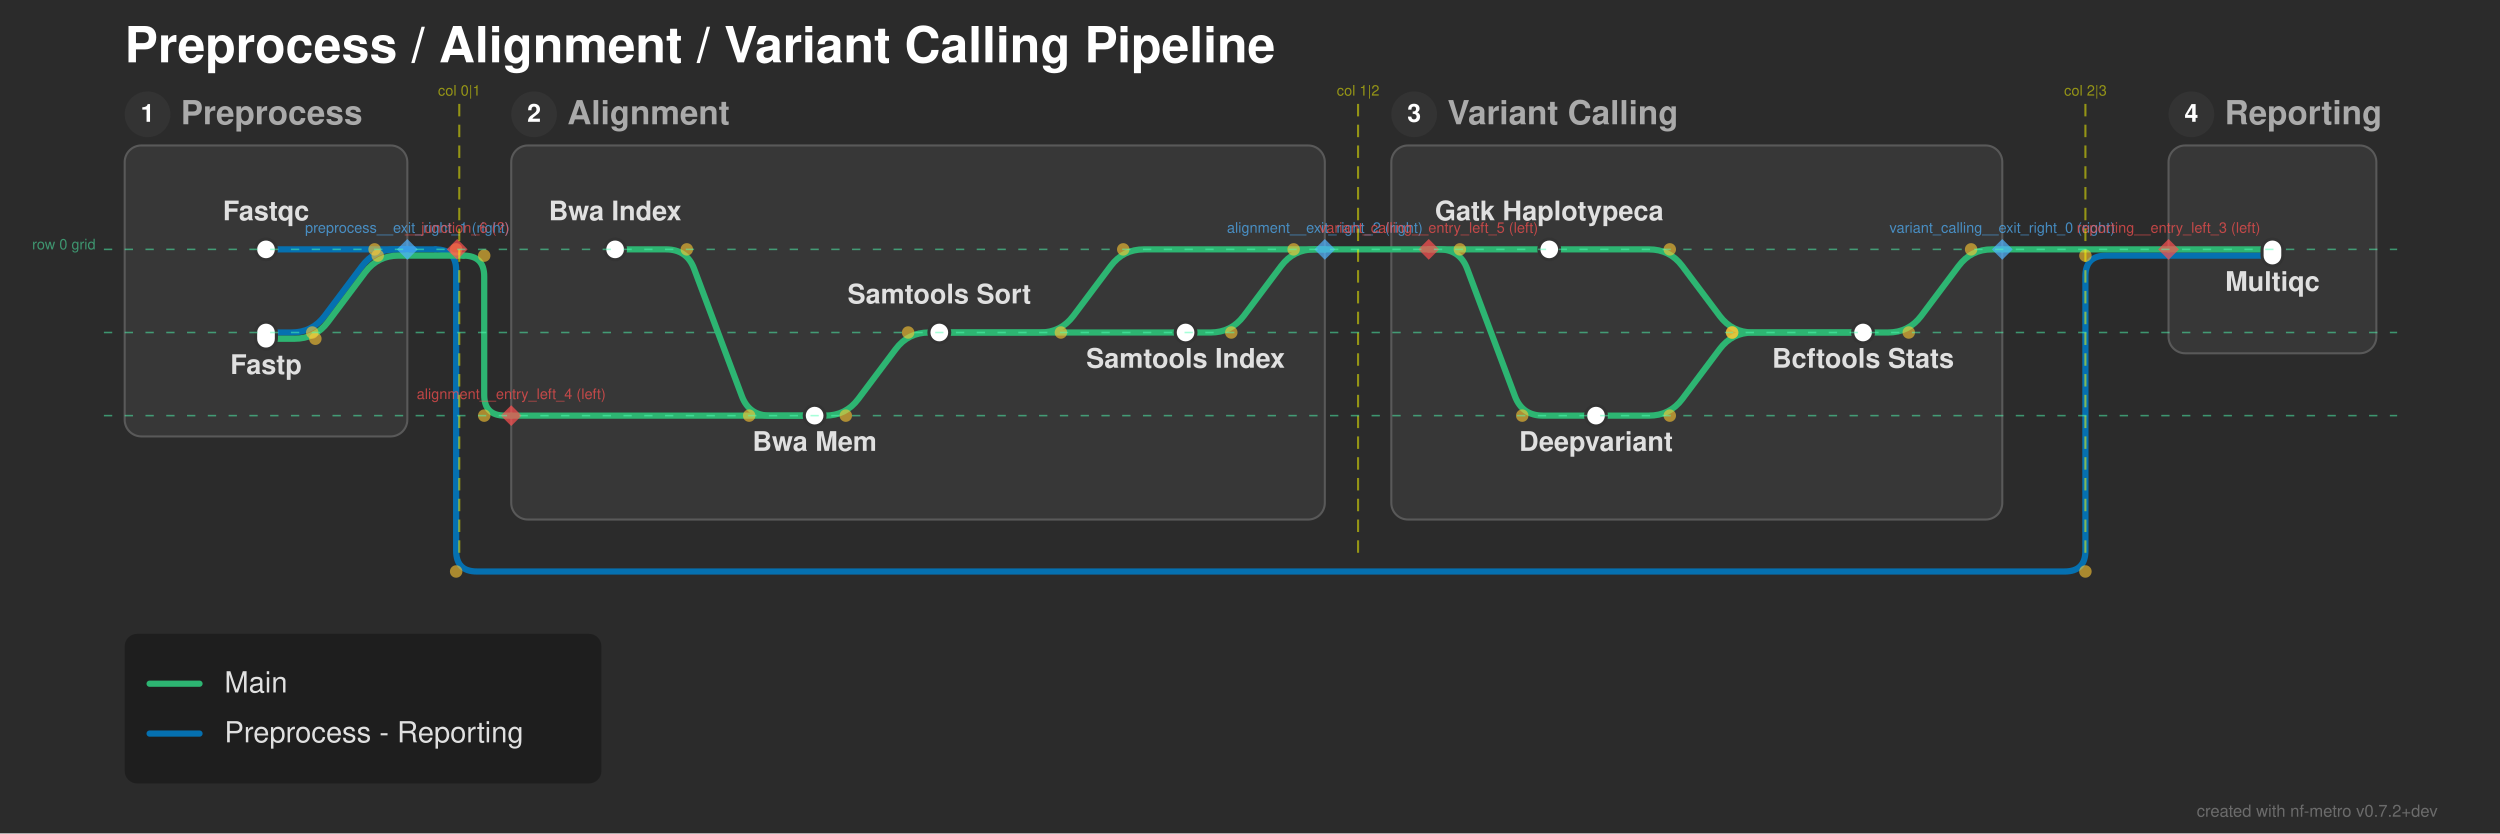
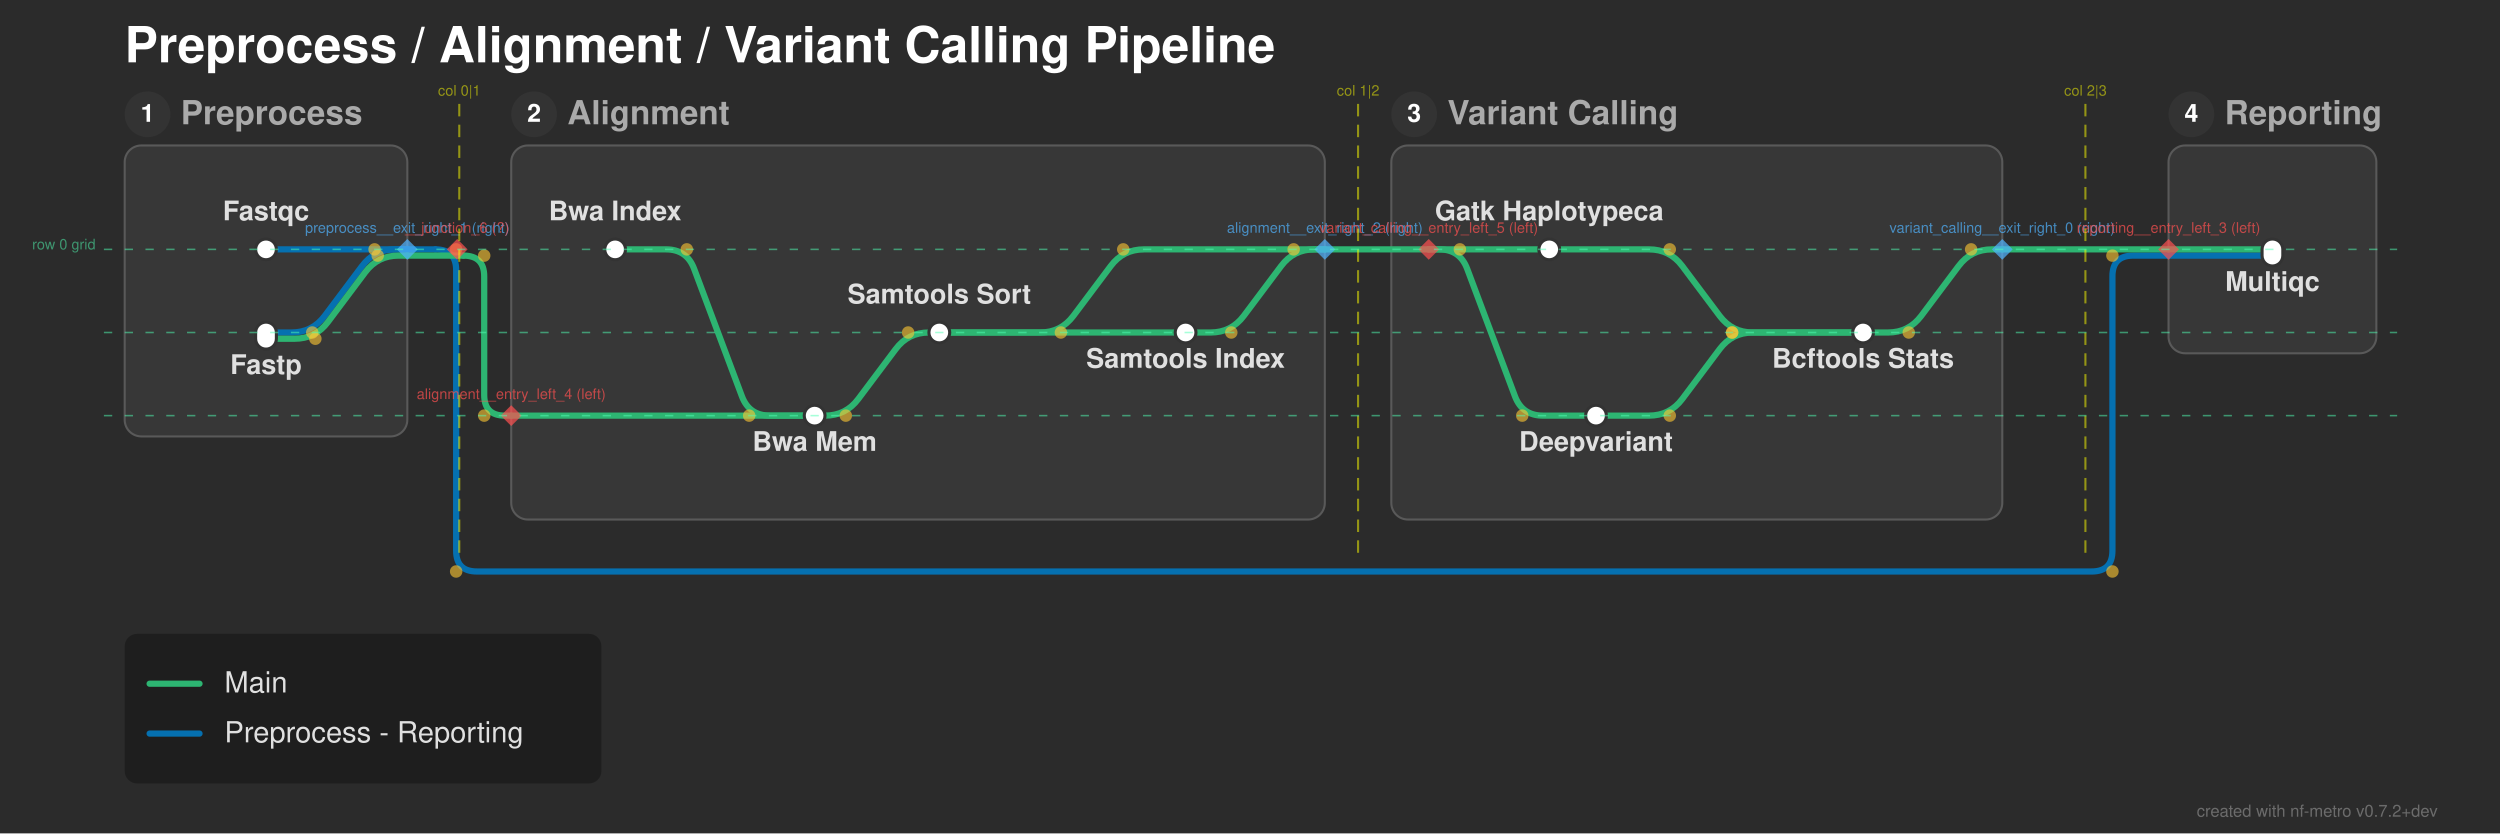
<svg xmlns="http://www.w3.org/2000/svg" width="1203" height="401" viewBox="0 0 1203 401">
  <defs>
</defs>
  <rect x="0" y="0" width="1203" height="401" fill="#2b2b2b" />
  <text x="60.0" y="30.0" font-size="24.0" fill="#ffffff" font-family="'Helvetica Neue', Helvetica, Arial, sans-serif" font-weight="bold" class="nf-metro-title">Preprocess / Alignment / Variant Calling Pipeline</text>
  <rect x="60.0" y="70.0" width="136.0" height="140.0" rx="8" ry="8" fill="#373737" stroke="#595959" stroke-width="1.0" class="nf-metro-section-box" data-section-id="preprocess" data-section-lines="main,preprocess_reporting" />
  <circle cx="71.0" cy="55.0" r="11" fill="#333333" class="nf-metro-section-num-circle" data-section-id="preprocess" />
  <text x="71.0" y="55.0" font-size="12" fill="#ffffff" font-family="'Helvetica Neue', Helvetica, Arial, sans-serif" font-weight="bold" text-anchor="middle" dy="0.3em" data-section-id="preprocess">1</text>
  <text x="87.0" y="55.0" font-size="16.0" fill="#aaaaaa" font-family="'Helvetica Neue', Helvetica, Arial, sans-serif" font-weight="bold" dy="0.3em" class="nf-metro-section-label" data-section-id="preprocess">Preprocess</text>
  <rect x="246.0" y="70.0" width="391.5" height="180.0" rx="8" ry="8" fill="#373737" stroke="#595959" stroke-width="1.0" class="nf-metro-section-box" data-section-id="alignment" data-section-lines="main" />
  <circle cx="257.0" cy="55.0" r="11" fill="#333333" class="nf-metro-section-num-circle" data-section-id="alignment" />
  <text x="257.0" y="55.0" font-size="12" fill="#ffffff" font-family="'Helvetica Neue', Helvetica, Arial, sans-serif" font-weight="bold" text-anchor="middle" dy="0.3em" data-section-id="alignment">2</text>
  <text x="273.0" y="55.0" font-size="16.0" fill="#aaaaaa" font-family="'Helvetica Neue', Helvetica, Arial, sans-serif" font-weight="bold" dy="0.3em" class="nf-metro-section-label" data-section-id="alignment">Alignment</text>
  <rect x="669.5" y="70.0" width="294.0" height="180.0" rx="8" ry="8" fill="#373737" stroke="#595959" stroke-width="1.0" class="nf-metro-section-box" data-section-id="variant_calling" data-section-lines="main" />
  <circle cx="680.5" cy="55.0" r="11" fill="#333333" class="nf-metro-section-num-circle" data-section-id="variant_calling" />
  <text x="680.5" y="55.0" font-size="12" fill="#ffffff" font-family="'Helvetica Neue', Helvetica, Arial, sans-serif" font-weight="bold" text-anchor="middle" dy="0.3em" data-section-id="variant_calling">3</text>
  <text x="696.5" y="55.0" font-size="16.0" fill="#aaaaaa" font-family="'Helvetica Neue', Helvetica, Arial, sans-serif" font-weight="bold" dy="0.3em" class="nf-metro-section-label" data-section-id="variant_calling">Variant Calling</text>
  <rect x="1043.5" y="70.0" width="100.0" height="100.0" rx="8" ry="8" fill="#373737" stroke="#595959" stroke-width="1.0" class="nf-metro-section-box" data-section-id="reporting" data-section-lines="main,preprocess_reporting" />
  <circle cx="1054.5" cy="55.0" r="11" fill="#333333" class="nf-metro-section-num-circle" data-section-id="reporting" />
  <text x="1054.5" y="55.0" font-size="12" fill="#ffffff" font-family="'Helvetica Neue', Helvetica, Arial, sans-serif" font-weight="bold" text-anchor="middle" dy="0.3em" data-section-id="reporting">4</text>
  <text x="1070.5" y="55.0" font-size="16.0" fill="#aaaaaa" font-family="'Helvetica Neue', Helvetica, Arial, sans-serif" font-weight="bold" dy="0.3em" class="nf-metro-section-label" data-section-id="reporting">Reporting</text>
  <path d="M128.0,120.0 L196.0,120.0" stroke="#0570b0" stroke-width="3.0" stroke-linecap="round" class="metro-line-preprocess_reporting" data-line-id="preprocess_reporting" />
  <path d="M1043.5,123.0 L1093.5,123.0" stroke="#0570b0" stroke-width="3.0" stroke-linecap="round" class="metro-line-preprocess_reporting" data-line-id="preprocess_reporting" />
  <path d="M128.0,160.0 L140.25,160.0 Q150.25,160.0,156.25,152.0 L174.25,128.0 Q180.25,120.0,190.25,120.0 L196.0,120.0" stroke="#0570b0" stroke-width="3.0" fill="none" stroke-linecap="round" stroke-linejoin="round" class="metro-line-preprocess_reporting" data-line-id="preprocess_reporting" />
  <path d="M196.0,120.0 L209.5,120.0" stroke="#0570b0" stroke-width="3.0" stroke-linecap="round" class="metro-line-preprocess_reporting" data-line-id="preprocess_reporting" />
-   <path d="M209.5,120.0 L209.5,120.0 Q219.5,120.0,219.5,130.0 L219.5,265.0 Q219.5,275.0,229.5,275.0 L993.5,275.0 Q1003.5,275.0,1003.5,265.0 L1003.5,133.0 Q1003.5,123.0,1013.5,123.0 L1043.5,123.0" stroke="#0570b0" stroke-width="3.0" fill="none" stroke-linecap="round" stroke-linejoin="round" class="metro-line-preprocess_reporting" data-line-id="preprocess_reporting" />
+   <path d="M209.5,120.0 L209.5,120.0 Q219.5,120.0,219.5,130.0 L219.5,265.0 Q219.5,275.0,229.5,275.0 L1006.5,275.0 Q1016.5,275.0,1016.5,265.0 L1016.5,133.0 Q1016.5,123.0,1026.5,123.0 L1043.5,123.0" stroke="#0570b0" stroke-width="3.0" fill="none" stroke-linecap="round" stroke-linejoin="round" class="metro-line-preprocess_reporting" data-line-id="preprocess_reporting" />
  <path d="M296.0,120.0 L320.5,120.0 Q330.5,120.0,334.011,129.363 L356.989,190.637 Q360.5,200.0,370.5,200.0 L392.0,200.0" stroke="#2db572" stroke-width="3.0" fill="none" stroke-linecap="round" stroke-linejoin="round" class="metro-line-main" data-line-id="main" />
  <path d="M392.0,200.0 L397.0,200.0 Q407.0,200.0,413.0,192.0 L431.0,168.0 Q437.0,160.0,447.0,160.0 L452.0,160.0" stroke="#2db572" stroke-width="3.0" fill="none" stroke-linecap="round" stroke-linejoin="round" class="metro-line-main" data-line-id="main" />
  <path d="M452.0,160.0 L570.5,160.0" stroke="#2db572" stroke-width="3.0" stroke-linecap="round" class="metro-line-main" data-line-id="main" />
  <path d="M745.5,120.0 L793.5,120.0 Q803.5,120.0,809.5,128.0 L827.5,152.0 Q833.5,160.0,843.5,160.0 L896.5,160.0" stroke="#2db572" stroke-width="3.0" fill="none" stroke-linecap="round" stroke-linejoin="round" class="metro-line-main" data-line-id="main" />
  <path d="M768.0,200.0 L793.5,200.0 Q803.5,200.0,809.5,192.0 L827.5,168.0 Q833.5,160.0,843.5,160.0 L896.5,160.0" stroke="#2db572" stroke-width="3.0" fill="none" stroke-linecap="round" stroke-linejoin="round" class="metro-line-main" data-line-id="main" />
  <path d="M896.5,160.0 L908.5,160.0 Q918.5,160.0,924.5,152.0 L942.5,128.0 Q948.5,120.0,958.5,120.0 L963.5,120.0" stroke="#2db572" stroke-width="3.0" fill="none" stroke-linecap="round" stroke-linejoin="round" class="metro-line-main" data-line-id="main" />
  <path d="M1043.5,120.0 L1093.5,120.0" stroke="#2db572" stroke-width="3.0" stroke-linecap="round" class="metro-line-main" data-line-id="main" />
  <path d="M128.0,163.0 L141.75,163.0 Q151.75,163.0,157.75,155.0 L175.75,131.0 Q181.75,123.0,191.75,123.0 L196.0,123.0" stroke="#2db572" stroke-width="3.0" fill="none" stroke-linecap="round" stroke-linejoin="round" class="metro-line-main" data-line-id="main" />
  <path d="M246.0,200.0 L392.0,200.0" stroke="#2db572" stroke-width="3.0" stroke-linecap="round" class="metro-line-main" data-line-id="main" />
  <path d="M452.0,160.0 L500.5,160.0 Q510.5,160.0,516.5,152.0 L534.5,128.0 Q540.5,120.0,550.5,120.0 L637.5,120.0" stroke="#2db572" stroke-width="3.0" fill="none" stroke-linecap="round" stroke-linejoin="round" class="metro-line-main" data-line-id="main" />
  <path d="M687.5,120.0 L745.5,120.0" stroke="#2db572" stroke-width="3.0" stroke-linecap="round" class="metro-line-main" data-line-id="main" />
  <path d="M687.5,120.0 L692.5,120.0 Q702.5,120.0,706.011,129.363 L728.989,190.637 Q732.5,200.0,742.5,200.0 L768.0,200.0" stroke="#2db572" stroke-width="3.0" fill="none" stroke-linecap="round" stroke-linejoin="round" class="metro-line-main" data-line-id="main" />
  <path d="M570.5,160.0 L582.5,160.0 Q592.5,160.0,598.5,152.0 L616.5,128.0 Q622.5,120.0,632.5,120.0 L637.5,120.0" stroke="#2db572" stroke-width="3.0" fill="none" stroke-linecap="round" stroke-linejoin="round" class="metro-line-main" data-line-id="main" />
  <path d="M963.5,120.0 L1043.5,120.0" stroke="#2db572" stroke-width="3.0" stroke-linecap="round" class="metro-line-main" data-line-id="main" />
  <path d="M196.0,123.0 L223.0,123.0" stroke="#2db572" stroke-width="3.0" stroke-linecap="round" class="metro-line-main" data-line-id="main" />
  <path d="M223.0,123.0 L223.0,123.0 Q233.0,123.0,233.0,133.0 L233.0,190.0 Q233.0,200.0,243.0,200.0 L246.0,200.0" stroke="#2db572" stroke-width="3.0" fill="none" stroke-linecap="round" stroke-linejoin="round" class="metro-line-main" data-line-id="main" />
  <path d="M637.5,120.0 L687.5,120.0" stroke="#2db572" stroke-width="3.0" stroke-linecap="round" class="metro-line-main" data-line-id="main" />
  <rect x="123.0" y="115.0" width="10.0" height="10.0" rx="5.0" ry="5.0" fill="#ffffff" stroke="#333333" stroke-width="1.5" class="nf-metro-station" data-station-id="fastqc" data-station-lines="preprocess_reporting" data-station-label="Fastqc" data-section-id="preprocess" data-section-name="Preprocess" />
  <rect x="123.0" y="155.0" width="10.0" height="13.0" rx="5.0" ry="5.0" fill="#ffffff" stroke="#333333" stroke-width="1.5" class="nf-metro-station" data-station-id="fastp" data-station-lines="main,preprocess_reporting" data-station-label="Fastp" data-section-id="preprocess" data-section-name="Preprocess" />
  <rect x="291.0" y="115.0" width="10.0" height="10.0" rx="5.0" ry="5.0" fill="#ffffff" stroke="#333333" stroke-width="1.5" class="nf-metro-station" data-station-id="bwa_index" data-station-lines="main" data-station-label="Bwa Index" data-section-id="alignment" data-section-name="Alignment" />
  <rect x="387.0" y="195.0" width="10.0" height="10.0" rx="5.0" ry="5.0" fill="#ffffff" stroke="#333333" stroke-width="1.5" class="nf-metro-station" data-station-id="bwa_mem" data-station-lines="main" data-station-label="Bwa Mem" data-section-id="alignment" data-section-name="Alignment" />
  <rect x="447.0" y="155.0" width="10.0" height="10.0" rx="5.0" ry="5.0" fill="#ffffff" stroke="#333333" stroke-width="1.5" class="nf-metro-station" data-station-id="samtools_sort" data-station-lines="main" data-station-label="Samtools Sort" data-section-id="alignment" data-section-name="Alignment" />
  <rect x="565.5" y="155.0" width="10.0" height="10.0" rx="5.0" ry="5.0" fill="#ffffff" stroke="#333333" stroke-width="1.5" class="nf-metro-station" data-station-id="samtools_index" data-station-lines="main" data-station-label="Samtools Index" data-section-id="alignment" data-section-name="Alignment" />
  <rect x="740.5" y="115.0" width="10.0" height="10.0" rx="5.0" ry="5.0" fill="#ffffff" stroke="#333333" stroke-width="1.5" class="nf-metro-station" data-station-id="gatk_haplotypecaller" data-station-lines="main" data-station-label="Gatk Haplotypeca" data-section-id="variant_calling" data-section-name="Variant Calling" />
  <rect x="763.0" y="195.0" width="10.0" height="10.0" rx="5.0" ry="5.0" fill="#ffffff" stroke="#333333" stroke-width="1.5" class="nf-metro-station" data-station-id="deepvariant" data-station-lines="main" data-station-label="Deepvariant" data-section-id="variant_calling" data-section-name="Variant Calling" />
  <rect x="891.5" y="155.0" width="10.0" height="10.0" rx="5.0" ry="5.0" fill="#ffffff" stroke="#333333" stroke-width="1.5" class="nf-metro-station" data-station-id="bcftools_stats" data-station-lines="main" data-station-label="Bcftools Stats" data-section-id="variant_calling" data-section-name="Variant Calling" />
  <rect x="1088.5" y="115.0" width="10.0" height="13.0" rx="5.0" ry="5.0" fill="#ffffff" stroke="#333333" stroke-width="1.5" class="nf-metro-station" data-station-id="multiqc" data-station-lines="main,preprocess_reporting" data-station-label="Multiqc" data-section-id="reporting" data-section-name="Reporting" />
  <text x="296.0" y="106.0" font-size="13.0" fill="#e0e0e0" font-family="'Helvetica Neue', Helvetica, Arial, sans-serif" font-weight="bold" text-anchor="middle" dominant-baseline="auto" data-station-id="bwa_index" class="nf-metro-station-label">Bwa Index</text>
  <text x="745.5" y="106.0" font-size="13.0" fill="#e0e0e0" font-family="'Helvetica Neue', Helvetica, Arial, sans-serif" font-weight="bold" text-anchor="middle" dominant-baseline="auto" data-station-id="gatk_haplotypecaller" class="nf-metro-station-label">Gatk Haplotypeca</text>
  <text x="768.0" y="211.0" font-size="13.0" fill="#e0e0e0" font-family="'Helvetica Neue', Helvetica, Arial, sans-serif" font-weight="bold" text-anchor="middle" dominant-baseline="hanging" data-station-id="deepvariant" class="nf-metro-station-label">Deepvariant</text>
  <text x="128.0" y="106.0" font-size="13.0" fill="#e0e0e0" font-family="'Helvetica Neue', Helvetica, Arial, sans-serif" font-weight="bold" text-anchor="middle" dominant-baseline="auto" data-station-id="fastqc" class="nf-metro-station-label">Fastqc</text>
  <text x="1093.5" y="134.0" font-size="13.0" fill="#e0e0e0" font-family="'Helvetica Neue', Helvetica, Arial, sans-serif" font-weight="bold" text-anchor="middle" dominant-baseline="hanging" data-station-id="multiqc" class="nf-metro-station-label">Multiqc</text>
  <text x="128.0" y="174.0" font-size="13.0" fill="#e0e0e0" font-family="'Helvetica Neue', Helvetica, Arial, sans-serif" font-weight="bold" text-anchor="middle" dominant-baseline="hanging" data-station-id="fastp" class="nf-metro-station-label">Fastp</text>
  <text x="896.5" y="171.0" font-size="13.0" fill="#e0e0e0" font-family="'Helvetica Neue', Helvetica, Arial, sans-serif" font-weight="bold" text-anchor="middle" dominant-baseline="hanging" data-station-id="bcftools_stats" class="nf-metro-station-label">Bcftools Stats</text>
  <text x="392.0" y="211.0" font-size="13.0" fill="#e0e0e0" font-family="'Helvetica Neue', Helvetica, Arial, sans-serif" font-weight="bold" text-anchor="middle" dominant-baseline="hanging" data-station-id="bwa_mem" class="nf-metro-station-label">Bwa Mem</text>
  <text x="452.0" y="146.0" font-size="13.0" fill="#e0e0e0" font-family="'Helvetica Neue', Helvetica, Arial, sans-serif" font-weight="bold" text-anchor="middle" dominant-baseline="auto" data-station-id="samtools_sort" class="nf-metro-station-label">Samtools Sort</text>
  <text x="570.5" y="171.0" font-size="13.0" fill="#e0e0e0" font-family="'Helvetica Neue', Helvetica, Arial, sans-serif" font-weight="bold" text-anchor="middle" dominant-baseline="hanging" data-station-id="samtools_index" class="nf-metro-station-label">Samtools Index</text>
  <circle cx="330.5" cy="120.0" r="3.0" fill="rgba(255, 200, 50, 0.6)" />
  <circle cx="360.5" cy="200.0" r="3.0" fill="rgba(255, 200, 50, 0.6)" />
  <circle cx="407.0" cy="200.0" r="3.0" fill="rgba(255, 200, 50, 0.6)" />
  <circle cx="437.0" cy="160.0" r="3.0" fill="rgba(255, 200, 50, 0.6)" />
  <circle cx="803.5" cy="120.0" r="3.0" fill="rgba(255, 200, 50, 0.6)" />
  <circle cx="833.5" cy="160.0" r="3.0" fill="rgba(255, 200, 50, 0.6)" />
  <circle cx="803.5" cy="200.0" r="3.0" fill="rgba(255, 200, 50, 0.6)" />
  <circle cx="833.5" cy="160.0" r="3.0" fill="rgba(255, 200, 50, 0.6)" />
  <circle cx="918.5" cy="160.0" r="3.0" fill="rgba(255, 200, 50, 0.6)" />
  <circle cx="948.5" cy="120.0" r="3.0" fill="rgba(255, 200, 50, 0.6)" />
  <circle cx="151.75" cy="163.0" r="3.0" fill="rgba(255, 200, 50, 0.6)" />
  <circle cx="181.75" cy="123.0" r="3.0" fill="rgba(255, 200, 50, 0.6)" />
  <circle cx="510.5" cy="160.0" r="3.0" fill="rgba(255, 200, 50, 0.6)" />
  <circle cx="540.5" cy="120.0" r="3.0" fill="rgba(255, 200, 50, 0.6)" />
  <circle cx="702.5" cy="120.0" r="3.0" fill="rgba(255, 200, 50, 0.6)" />
  <circle cx="732.5" cy="200.0" r="3.0" fill="rgba(255, 200, 50, 0.6)" />
  <circle cx="592.5" cy="160.0" r="3.0" fill="rgba(255, 200, 50, 0.6)" />
  <circle cx="622.5" cy="120.0" r="3.0" fill="rgba(255, 200, 50, 0.6)" />
  <circle cx="150.25" cy="160.0" r="3.0" fill="rgba(255, 200, 50, 0.6)" />
  <circle cx="180.25" cy="120.0" r="3.0" fill="rgba(255, 200, 50, 0.6)" />
  <circle cx="233.0" cy="123.0" r="3.0" fill="rgba(255, 200, 50, 0.6)" />
  <circle cx="233.0" cy="200.0" r="3.0" fill="rgba(255, 200, 50, 0.6)" />
  <circle cx="219.5" cy="120.0" r="3.0" fill="rgba(255, 200, 50, 0.6)" />
  <circle cx="219.5" cy="275.0" r="3.0" fill="rgba(255, 200, 50, 0.6)" />
-   <circle cx="1003.5" cy="275.0" r="3.0" fill="rgba(255, 200, 50, 0.6)" />
-   <circle cx="1003.5" cy="123.0" r="3.0" fill="rgba(255, 200, 50, 0.6)" />
+   <circle cx="1016.5" cy="275.0" r="3.0" fill="rgba(255, 200, 50, 0.6)" />
+   <circle cx="1016.5" cy="123.0" r="3.0" fill="rgba(255, 200, 50, 0.6)" />
  <path d="M963.5,115.0 L968.5,120.0 L963.5,125.0 L958.5,120.0 Z" fill="rgba(80, 180, 255, 0.7)" stroke="none" />
  <text x="963.5" y="112.0" font-size="7" fill="rgba(80, 180, 255, 0.7)" font-family="'Helvetica Neue', Helvetica, Arial, sans-serif" text-anchor="middle" dominant-baseline="auto">variant_calling__exit_right_0 (right)</text>
  <path d="M196.0,115.0 L201.0,120.0 L196.0,125.0 L191.0,120.0 Z" fill="rgba(80, 180, 255, 0.7)" stroke="none" />
  <text x="196.0" y="112.0" font-size="7" fill="rgba(80, 180, 255, 0.7)" font-family="'Helvetica Neue', Helvetica, Arial, sans-serif" text-anchor="middle" dominant-baseline="auto">preprocess__exit_right_1 (right)</text>
  <path d="M637.5,115.0 L642.5,120.0 L637.5,125.0 L632.5,120.0 Z" fill="rgba(80, 180, 255, 0.7)" stroke="none" />
  <text x="637.5" y="112.0" font-size="7" fill="rgba(80, 180, 255, 0.7)" font-family="'Helvetica Neue', Helvetica, Arial, sans-serif" text-anchor="middle" dominant-baseline="auto">alignment__exit_right_2 (right)</text>
  <path d="M1043.5,115.0 L1048.5,120.0 L1043.5,125.0 L1038.5,120.0 Z" fill="rgba(255, 80, 80, 0.7)" stroke="none" />
  <text x="1043.5" y="112.0" font-size="7" fill="rgba(255, 80, 80, 0.7)" font-family="'Helvetica Neue', Helvetica, Arial, sans-serif" text-anchor="middle" dominant-baseline="auto">reporting__entry_left_3 (left)</text>
  <path d="M246.0,195.0 L251.0,200.0 L246.0,205.0 L241.0,200.0 Z" fill="rgba(255, 80, 80, 0.7)" stroke="none" />
  <text x="246.0" y="192.0" font-size="7" fill="rgba(255, 80, 80, 0.7)" font-family="'Helvetica Neue', Helvetica, Arial, sans-serif" text-anchor="middle" dominant-baseline="auto">alignment__entry_left_4 (left)</text>
  <path d="M687.5,115.0 L692.5,120.0 L687.5,125.0 L682.5,120.0 Z" fill="rgba(255, 80, 80, 0.7)" stroke="none" />
  <text x="687.5" y="112.0" font-size="7" fill="rgba(255, 80, 80, 0.7)" font-family="'Helvetica Neue', Helvetica, Arial, sans-serif" text-anchor="middle" dominant-baseline="auto">variant_calling__entry_left_5 (left)</text>
  <path d="M220.0,115.0 L225.0,120.0 L220.0,125.0 L215.0,120.0 Z" fill="rgba(255, 80, 80, 0.7)" stroke="none" />
  <text x="220.0" y="112.0" font-size="7" fill="rgba(255, 80, 80, 0.7)" font-family="'Helvetica Neue', Helvetica, Arial, sans-serif" text-anchor="middle" dominant-baseline="auto">__junction_6 (?)</text>
  <path d="M221.0,50.0 L221.0,270.0" stroke="rgba(255, 255, 0, 0.5)" stroke-width="1" stroke-dasharray="6,4" />
  <text x="221.0" y="46.0" font-size="7" fill="rgba(255, 255, 0, 0.5)" font-family="'Helvetica Neue', Helvetica, Arial, sans-serif" text-anchor="middle">col 0|1</text>
  <path d="M653.5,50.0 L653.5,270.0" stroke="rgba(255, 255, 0, 0.5)" stroke-width="1" stroke-dasharray="6,4" />
  <text x="653.5" y="46.0" font-size="7" fill="rgba(255, 255, 0, 0.5)" font-family="'Helvetica Neue', Helvetica, Arial, sans-serif" text-anchor="middle">col 1|2</text>
  <path d="M1003.5,50.0 L1003.5,270.0" stroke="rgba(255, 255, 0, 0.5)" stroke-width="1" stroke-dasharray="6,4" />
  <text x="1003.5" y="46.0" font-size="7" fill="rgba(255, 255, 0, 0.5)" font-family="'Helvetica Neue', Helvetica, Arial, sans-serif" text-anchor="middle">col 2|3</text>
  <path d="M50.0,120.0 L1153.5,120.0" stroke="rgba(80, 255, 180, 0.5)" stroke-width="0.75" stroke-dasharray="4,6" />
  <text x="46.0" y="120.0" font-size="7" fill="rgba(80, 255, 180, 0.5)" font-family="'Helvetica Neue', Helvetica, Arial, sans-serif" text-anchor="end">row 0 grid</text>
  <path d="M50.0,160.0 L1153.5,160.0" stroke="rgba(80, 255, 180, 0.5)" stroke-width="0.75" stroke-dasharray="4,6" />
  <path d="M50.0,200.0 L1153.5,200.0" stroke="rgba(80, 255, 180, 0.5)" stroke-width="0.75" stroke-dasharray="4,6" />
  <rect x="60.0" y="305.0" width="229.4" height="72.0" rx="6" ry="6" fill="rgba(0, 0, 0, 0.3)" />
  <path d="M72.0,329.0 L96.0,329.0" stroke="#2db572" stroke-width="3.0" stroke-linecap="round" />
  <text x="108.0" y="329.0" font-size="14.0" fill="#e0e0e0" font-family="'Helvetica Neue', Helvetica, Arial, sans-serif" dy="0.3em">Main</text>
  <path d="M72.0,353.0 L96.0,353.0" stroke="#0570b0" stroke-width="3.0" stroke-linecap="round" />
  <text x="108.0" y="353.0" font-size="14.0" fill="#e0e0e0" font-family="'Helvetica Neue', Helvetica, Arial, sans-serif" dy="0.3em">Preprocess - Reporting</text>
  <text x="1173.0" y="393.0" font-size="8" fill="rgba(150, 150, 150, 0.6)" font-family="'Helvetica Neue', Helvetica, Arial, sans-serif" text-anchor="end">created with nf-metro v0.7.2+dev</text>
</svg>
